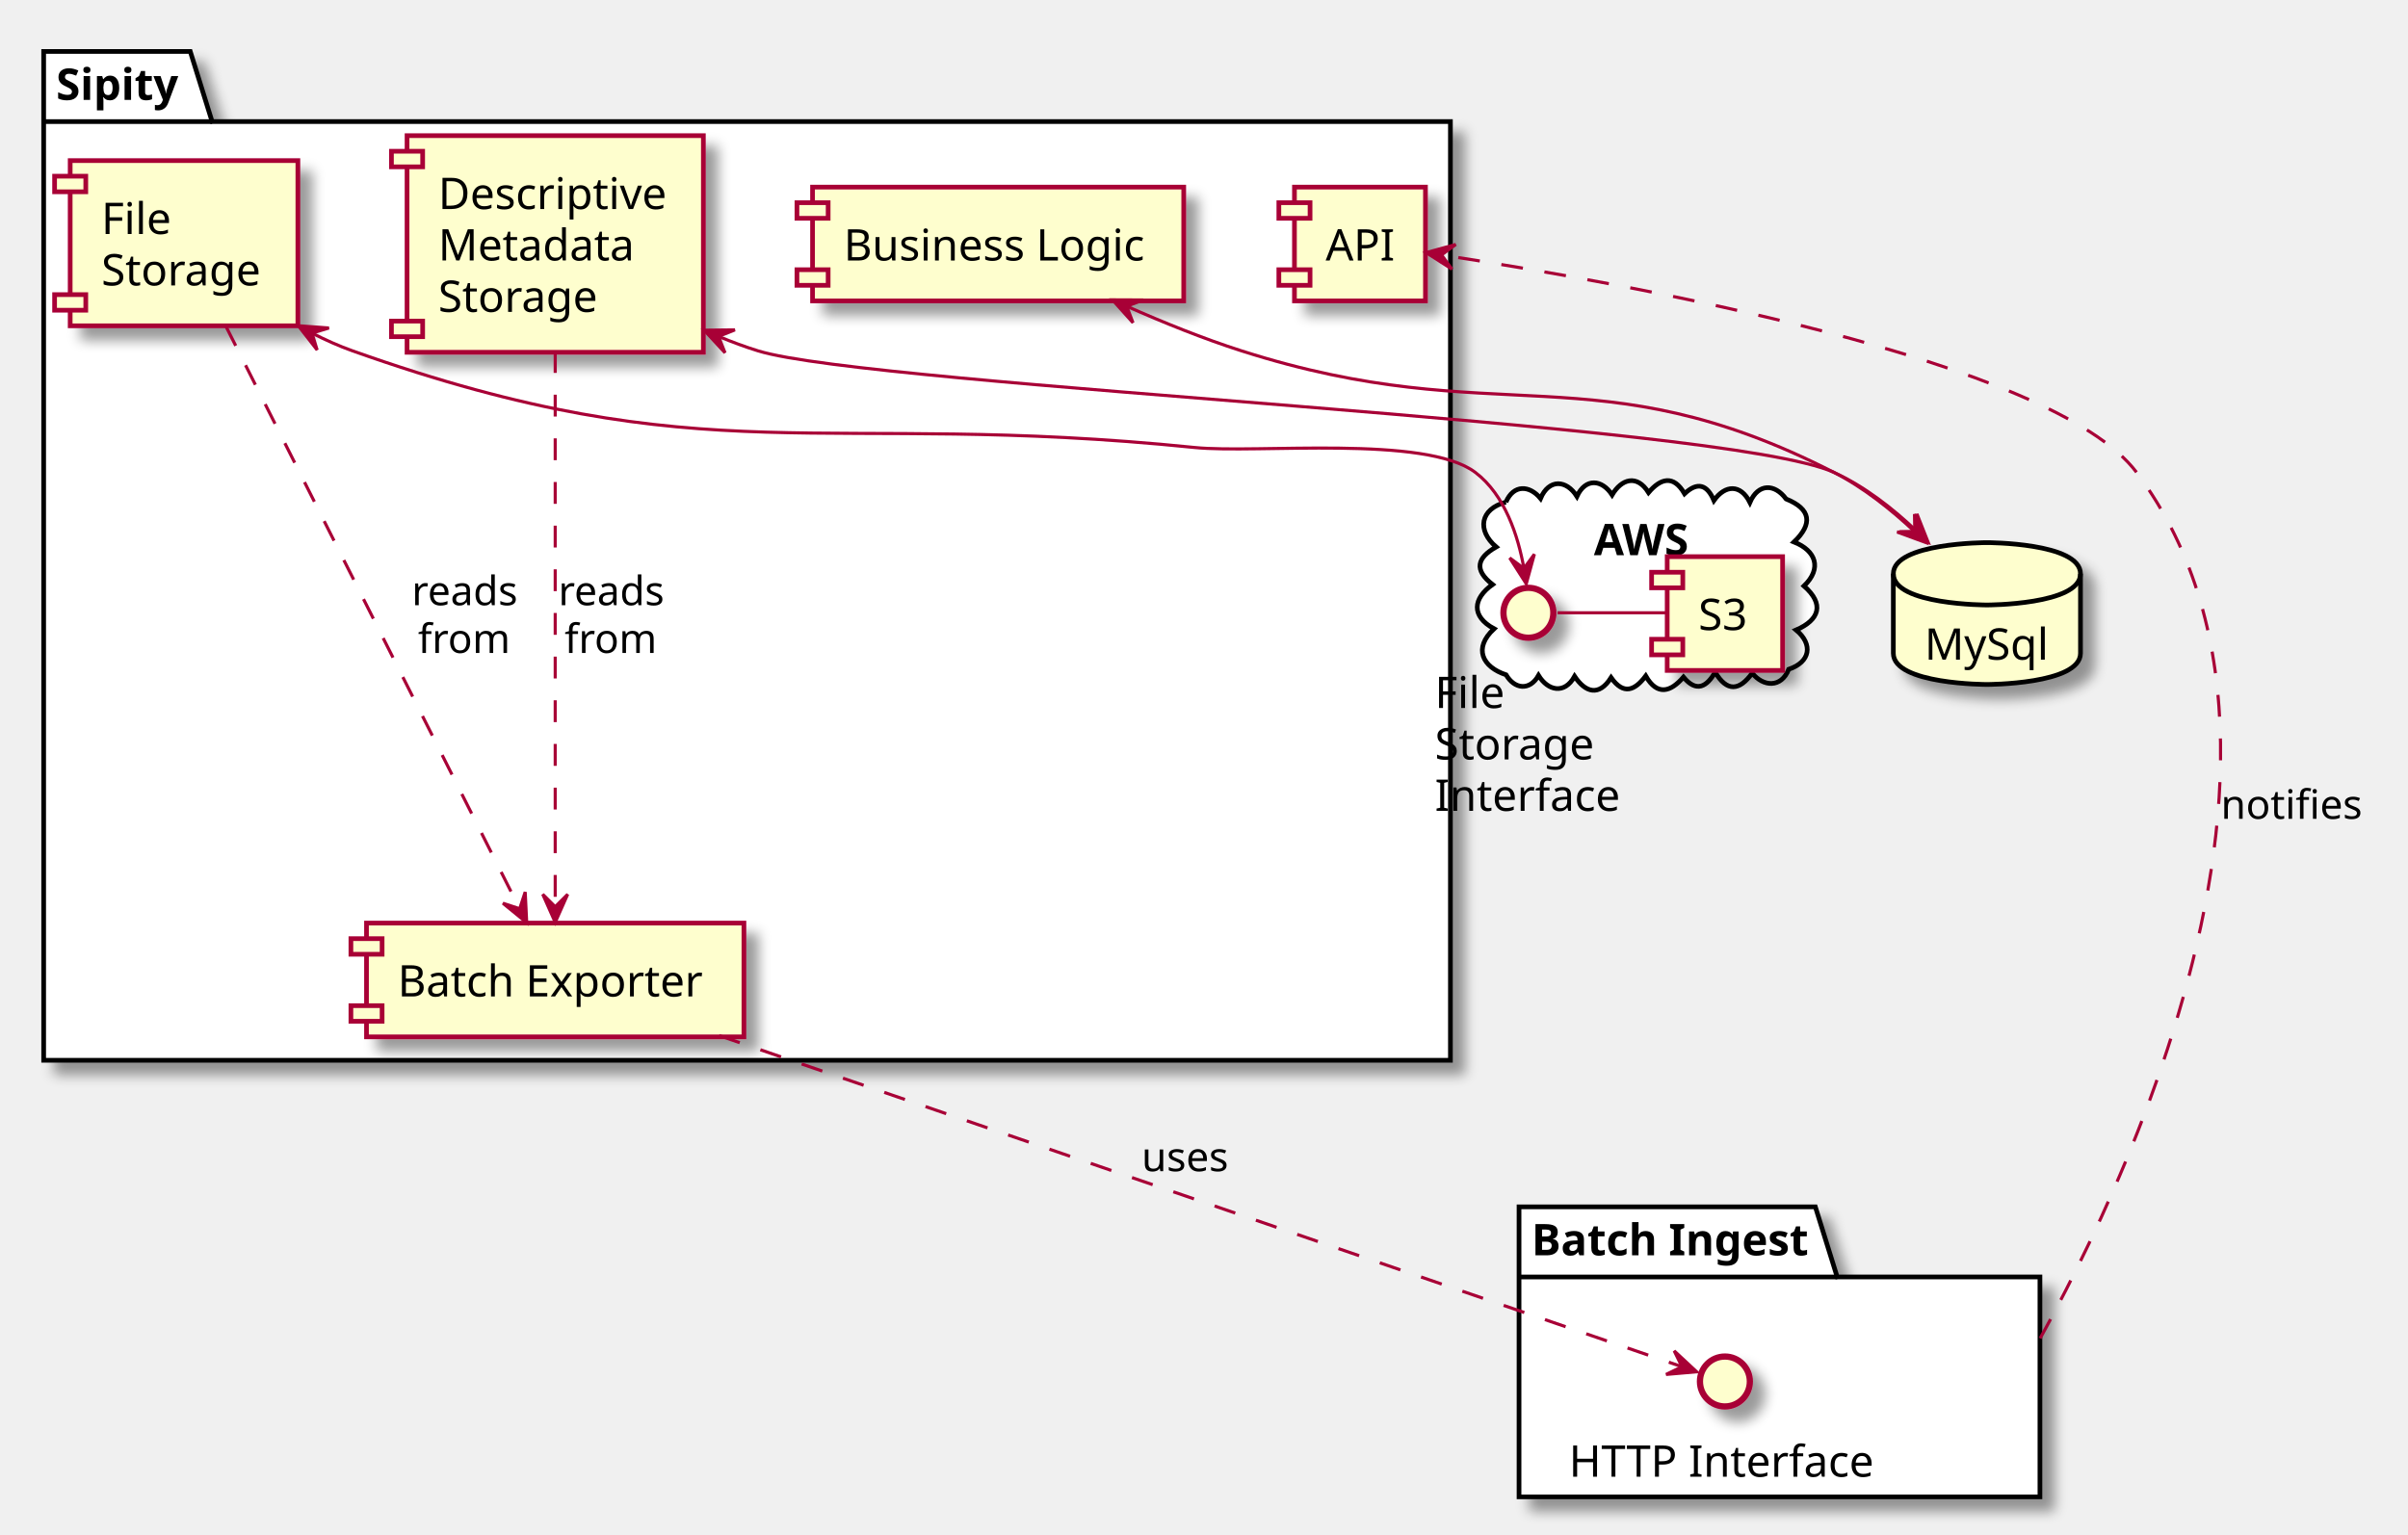
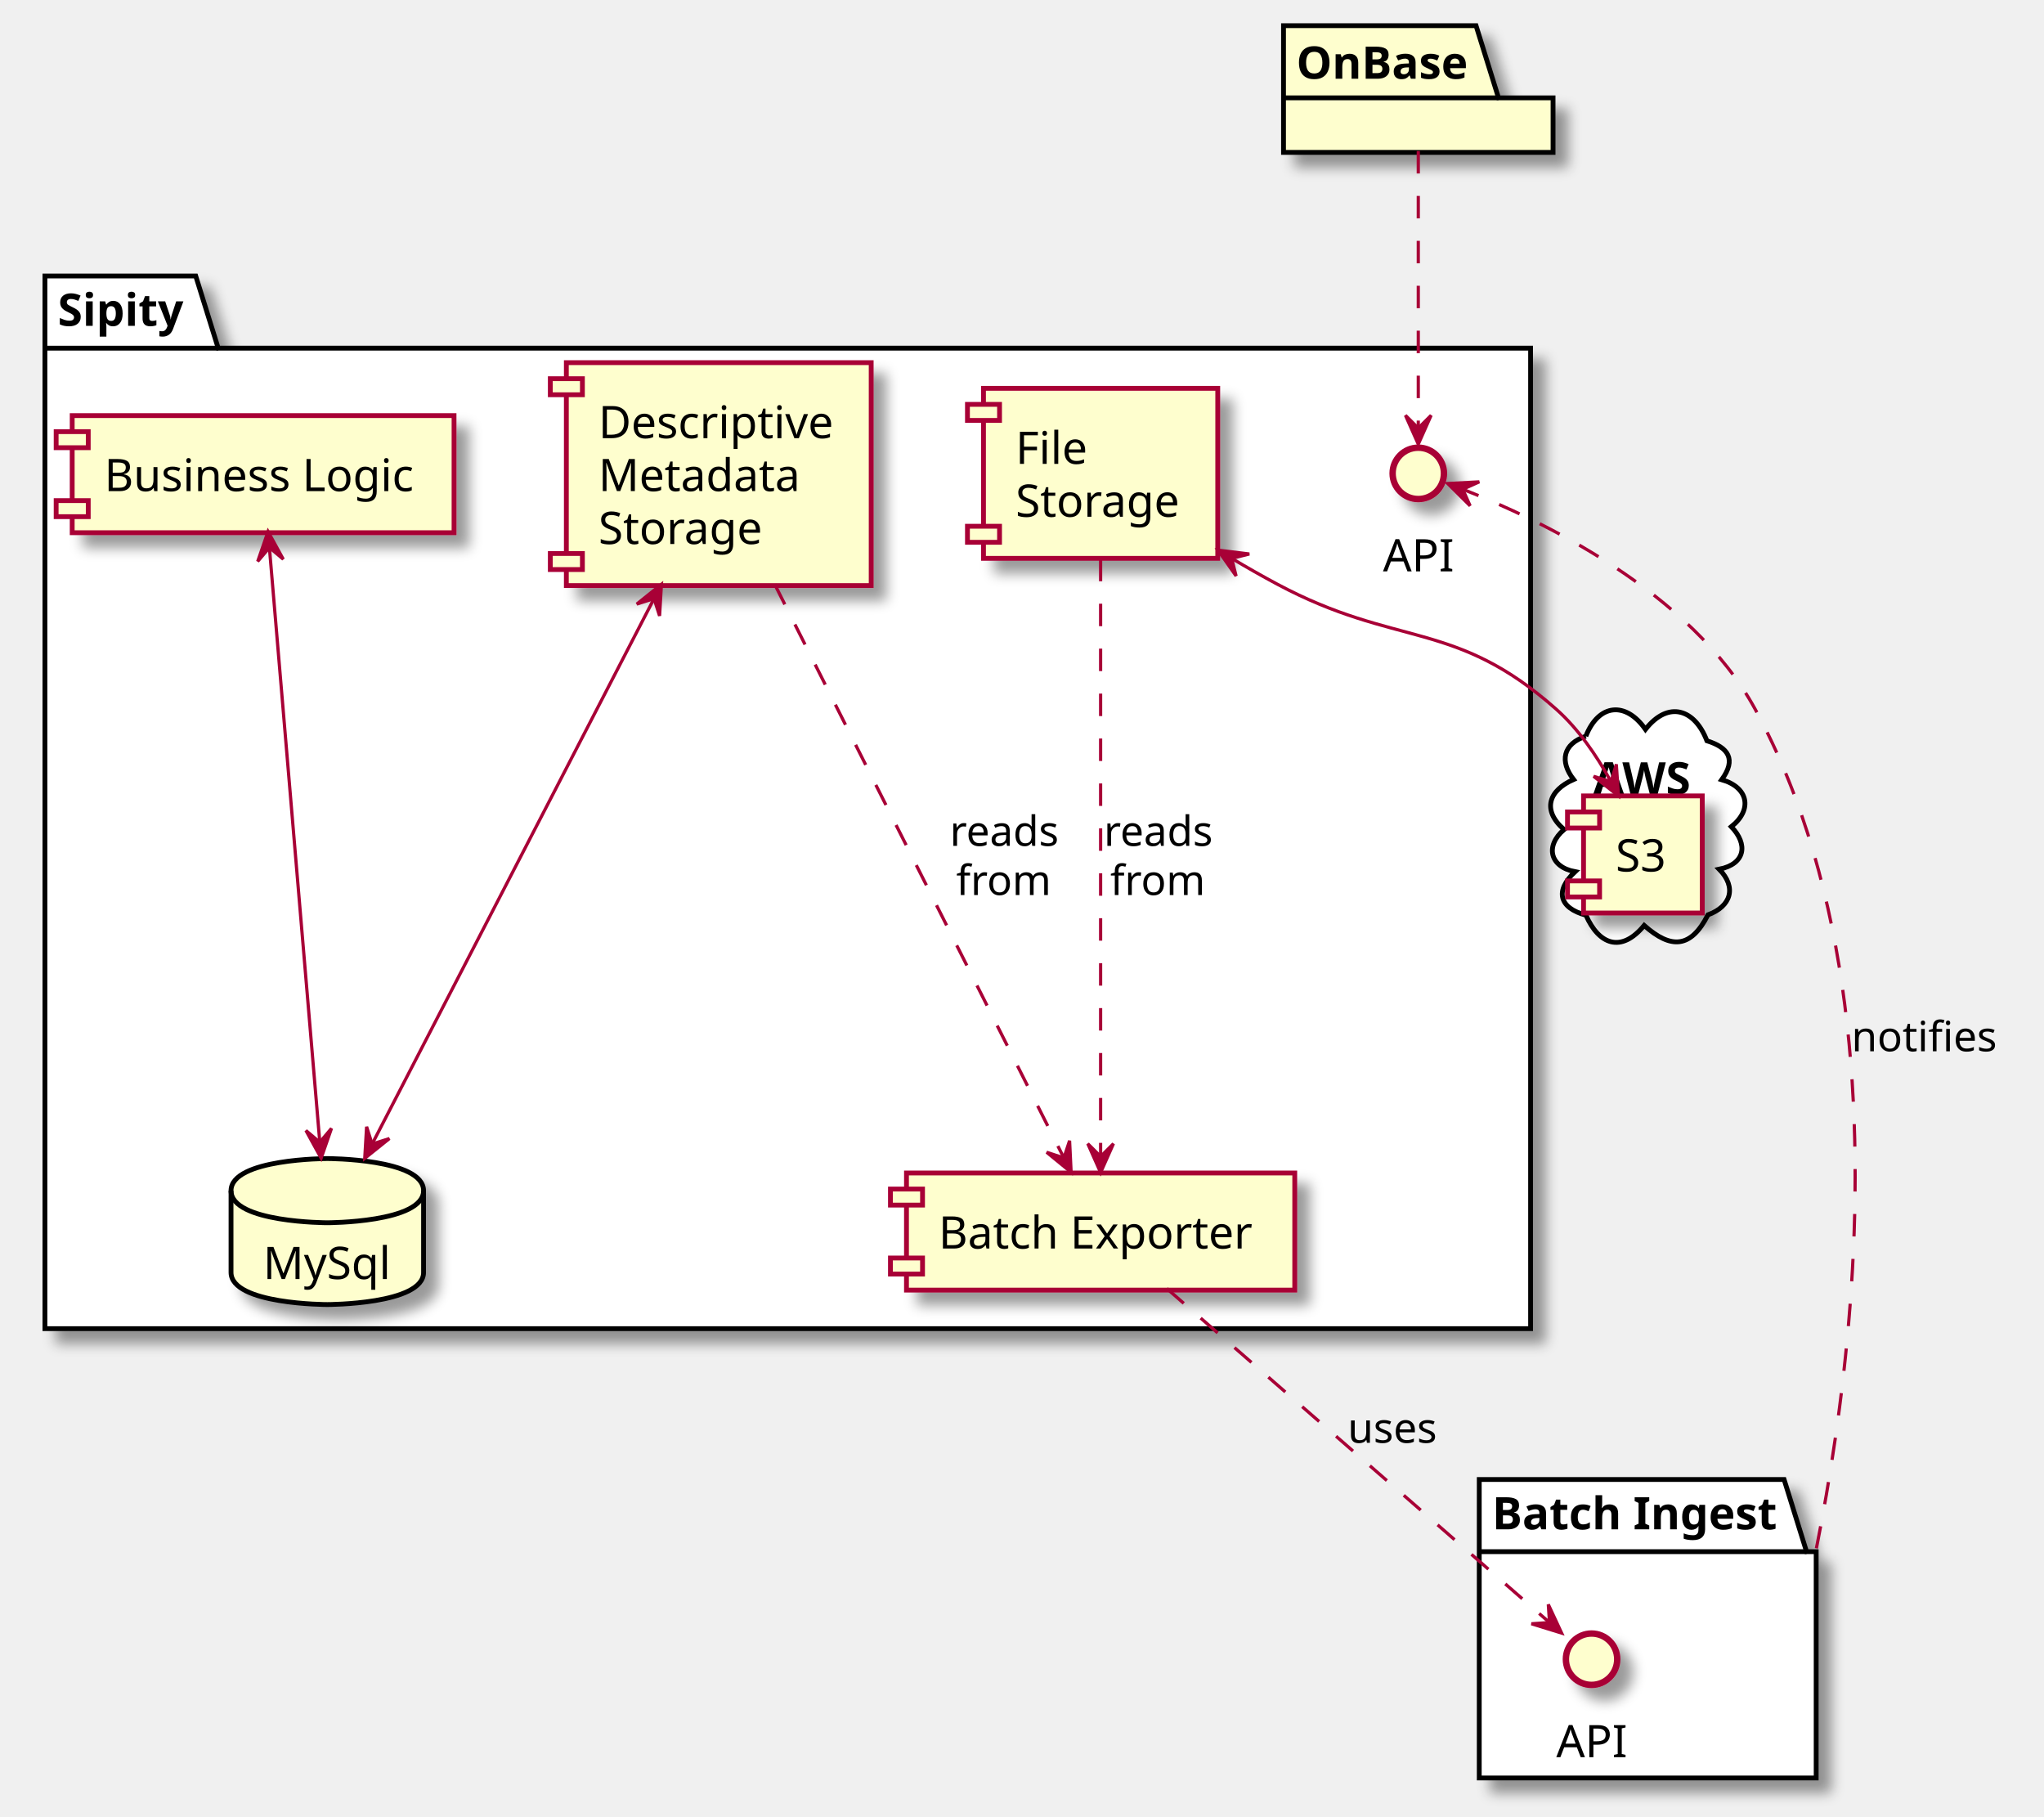
- <svg xmlns="http://www.w3.org/2000/svg" contentScriptType="application/ecmascript" contentStyleType="text/css" height="492px" preserveAspectRatio="none" style="width:772px;height:492px;" version="1.1" viewBox="0 0 772 492" width="772px" zoomAndPan="magnify">
+ <svg xmlns="http://www.w3.org/2000/svg" contentScriptType="application/ecmascript" contentStyleType="text/css" height="566px" preserveAspectRatio="none" style="width:637px;height:566px;" version="1.1" viewBox="0 0 637 566" width="637px" zoomAndPan="magnify">
  <defs>
-     <filter height="300%" id="f189t26v5ts3qz" width="300%" x="-1" y="-1">
+     <filter height="300%" id="fw9c16rjlgqlg" width="300%" x="-1" y="-1">
      <feGaussianBlur result="blurOut" stdDeviation="2.0" />
      <feColorMatrix in="blurOut" result="blurOut2" type="matrix" values="0 0 0 0 0 0 0 0 0 0 0 0 0 0 0 0 0 0 .4 0" />
      <feOffset dx="4.0" dy="4.0" in="blurOut2" result="blurOut3" />
      <feBlend in="SourceGraphic" in2="blurOut3" mode="normal" />
    </filter>
  </defs>
  <g>
-     <polygon fill="#FFFFFF" filter="url(#f189t26v5ts3qz)" points="14,16.5,61,16.5,68,38.988,465,38.988,465,340,14,340,14,16.5" style="stroke: #000000; stroke-width: 1.5;" />
-     <line style="stroke: #000000; stroke-width: 1.5;" x1="14" x2="68" y1="38.988" y2="38.988" />
-     <text fill="#000000" font-family="sans-serif" font-size="14" font-weight="bold" lengthAdjust="spacingAndGlyphs" textLength="41" x="18" y="32.035">Sipity</text>
-     <polygon fill="#FFFFFF" filter="url(#f189t26v5ts3qz)" points="487,387,582,387,589,409.488,654,409.488,654,480,487,480,487,387" style="stroke: #000000; stroke-width: 1.5;" />
-     <line style="stroke: #000000; stroke-width: 1.5;" x1="487" x2="589" y1="409.488" y2="409.488" />
-     <text fill="#000000" font-family="sans-serif" font-size="14" font-weight="bold" lengthAdjust="spacingAndGlyphs" textLength="89" x="491" y="402.535">Batch Ingest</text>
-     <path d="M482.788,161.023 C485.257,155.278 490.343,155.546 493.891,159.828 C496.613,153.469 502.174,153.825 505.557,159.17 C508.338,153.159 513.585,153.725 516.837,158.686 C519.867,153.582 524.786,151.999 528.522,157.939 C532.417,153.362 536.513,152.179 540.06,158.314 C544.285,154.341 547.336,155.452 549.479,160.492 C553.058,155.46 558.014,155.129 561.012,161.101 C563.692,154.984 568.896,154.996 572.627,160.003 C580.622,163.237 581.232,167.981 575.163,173.799 C582.152,176.582 584.256,182.212 578.354,187.91 C584.977,193.724 583.356,198.747 575.821,202.018 C581.371,206.671 580.37,212.299 573.459,214.617 C571.044,220.699 565.269,220.232 561.753,215.848 C557.649,221.54 553.657,221.94 549.87,215.536 C547.226,220.191 543.88,222.184 539.718,217.121 C535.649,221.875 531.35,223.257 527.614,216.762 C524.108,221.422 520.513,222.969 516.514,217.292 C512.626,223.425 508.311,222.095 504.818,216.885 C501.523,222.775 496.28,221.5 493.248,216.603 C490.376,221.648 485.52,220.967 482.846,216.389 C475.233,213.877 472.229,207.883 478.997,201.623 C471.567,197.59 472.194,191.946 478.503,187.435 C472.483,182.719 473.491,178.926 479.67,175.393 C473.435,170.043 474.482,163.218 482.788,161.023 " fill="#FFFFFF" style="stroke: #000000; stroke-width: 1.5;" />
-     <text fill="#000000" font-family="sans-serif" font-size="14" font-weight="bold" lengthAdjust="spacingAndGlyphs" textLength="31" x="511" y="178.035">AWS</text>
-     <rect fill="#FEFECE" filter="url(#f189t26v5ts3qz)" height="52.977" style="stroke: #A80036; stroke-width: 1.5;" width="73" x="22.5" y="51.5" />
-     <rect fill="#FEFECE" height="5" style="stroke: #A80036; stroke-width: 1.5;" width="10" x="17.5" y="56.5" />
-     <rect fill="#FEFECE" height="5" style="stroke: #A80036; stroke-width: 1.5;" width="10" x="17.5" y="94.477" />
-     <text fill="#000000" font-family="sans-serif" font-size="14" lengthAdjust="spacingAndGlyphs" textLength="24" x="32.5" y="75.035">File</text>
-     <text fill="#000000" font-family="sans-serif" font-size="14" lengthAdjust="spacingAndGlyphs" textLength="53" x="32.5" y="91.523">Storage</text>
-     <rect fill="#FEFECE" filter="url(#f189t26v5ts3qz)" height="69.465" style="stroke: #A80036; stroke-width: 1.5;" width="95" x="130.5" y="43.5" />
-     <rect fill="#FEFECE" height="5" style="stroke: #A80036; stroke-width: 1.5;" width="10" x="125.5" y="48.5" />
-     <rect fill="#FEFECE" height="5" style="stroke: #A80036; stroke-width: 1.5;" width="10" x="125.5" y="102.965" />
-     <text fill="#000000" font-family="sans-serif" font-size="14" lengthAdjust="spacingAndGlyphs" textLength="75" x="140.5" y="67.035">Descriptive</text>
-     <text fill="#000000" font-family="sans-serif" font-size="14" lengthAdjust="spacingAndGlyphs" textLength="63" x="140.5" y="83.523">Metadata</text>
-     <text fill="#000000" font-family="sans-serif" font-size="14" lengthAdjust="spacingAndGlyphs" textLength="53" x="140.5" y="100.012">Storage</text>
-     <rect fill="#FEFECE" filter="url(#f189t26v5ts3qz)" height="36.488" style="stroke: #A80036; stroke-width: 1.5;" width="121" x="117.5" y="296" />
-     <rect fill="#FEFECE" height="5" style="stroke: #A80036; stroke-width: 1.5;" width="10" x="112.5" y="301" />
-     <rect fill="#FEFECE" height="5" style="stroke: #A80036; stroke-width: 1.5;" width="10" x="112.5" y="322.488" />
-     <text fill="#000000" font-family="sans-serif" font-size="14" lengthAdjust="spacingAndGlyphs" textLength="101" x="127.5" y="319.535">Batch Exporter</text>
-     <rect fill="#FEFECE" filter="url(#f189t26v5ts3qz)" height="36.488" style="stroke: #A80036; stroke-width: 1.5;" width="119" x="260.5" y="60" />
-     <rect fill="#FEFECE" height="5" style="stroke: #A80036; stroke-width: 1.5;" width="10" x="255.5" y="65" />
-     <rect fill="#FEFECE" height="5" style="stroke: #A80036; stroke-width: 1.5;" width="10" x="255.5" y="86.488" />
-     <text fill="#000000" font-family="sans-serif" font-size="14" lengthAdjust="spacingAndGlyphs" textLength="99" x="270.5" y="83.535">Business Logic</text>
-     <rect fill="#FEFECE" filter="url(#f189t26v5ts3qz)" height="36.488" style="stroke: #A80036; stroke-width: 1.5;" width="42" x="415" y="60" />
-     <rect fill="#FEFECE" height="5" style="stroke: #A80036; stroke-width: 1.5;" width="10" x="410" y="65" />
-     <rect fill="#FEFECE" height="5" style="stroke: #A80036; stroke-width: 1.5;" width="10" x="410" y="86.488" />
-     <text fill="#000000" font-family="sans-serif" font-size="14" lengthAdjust="spacingAndGlyphs" textLength="22" x="425" y="83.535">API</text>
-     <ellipse cx="553" cy="443" fill="#FEFECE" filter="url(#f189t26v5ts3qz)" rx="8" ry="8" style="stroke: #A80036; stroke-width: 2.0;" />
-     <text fill="#000000" font-family="sans-serif" font-size="14" lengthAdjust="spacingAndGlyphs" textLength="100" x="503" y="473.535">HTTP Interface</text>
-     <ellipse cx="490" cy="196.5" fill="#FEFECE" filter="url(#f189t26v5ts3qz)" rx="8" ry="8" style="stroke: #A80036; stroke-width: 2.0;" />
-     <text fill="#000000" font-family="sans-serif" font-size="14" lengthAdjust="spacingAndGlyphs" textLength="24" x="460" y="227.035">File</text>
-     <text fill="#000000" font-family="sans-serif" font-size="14" lengthAdjust="spacingAndGlyphs" textLength="53" x="460" y="243.523">Storage</text>
-     <text fill="#000000" font-family="sans-serif" font-size="14" lengthAdjust="spacingAndGlyphs" textLength="60" x="460" y="260.012">Interface</text>
-     <rect fill="#FEFECE" filter="url(#f189t26v5ts3qz)" height="36.488" style="stroke: #A80036; stroke-width: 1.5;" width="37" x="534.5" y="178.5" />
-     <rect fill="#FEFECE" height="5" style="stroke: #A80036; stroke-width: 1.5;" width="10" x="529.5" y="183.5" />
-     <rect fill="#FEFECE" height="5" style="stroke: #A80036; stroke-width: 1.5;" width="10" x="529.5" y="204.988" />
-     <text fill="#000000" font-family="sans-serif" font-size="14" lengthAdjust="spacingAndGlyphs" textLength="17" x="544.5" y="202.035">S3</text>
-     <path d="M607,184 C607,174 637,174 637,174 C637,174 667,174 667,184 L667,209.488 C667,219.488 637,219.488 637,219.488 C637,219.488 607,219.488 607,209.488 L607,184 " fill="#FEFECE" filter="url(#f189t26v5ts3qz)" style="stroke: #000000; stroke-width: 1.5;" />
-     <path d="M607,184 C607,194 637,194 637,194 C637,194 667,194 667,184 " fill="none" style="stroke: #000000; stroke-width: 1.5;" />
-     <text fill="#000000" font-family="sans-serif" font-size="14" lengthAdjust="spacingAndGlyphs" textLength="40" x="617" y="211.535">MySql</text>
-     <path d="M100.155,106.877 C104.369,109.038 108.689,110.968 113,112.5 C226.816,152.943 262.833,131.263 383,143.5 C402.976,145.534 457.005,139.363 473,151.5 C482.518,158.722 486.707,171.926 488.551,182.17 " fill="none" id="FS-FSI" style="stroke: #A80036; stroke-width: 1.0;" />
-     <polygon fill="#A80036" points="489.317,187.21,491.918,177.711,488.565,182.267,484.009,178.914,489.317,187.21" style="stroke: #A80036; stroke-width: 1.0;" />
-     <polygon fill="#A80036" points="95.629,104.45,101.67,112.229,100.036,106.813,105.451,105.179,95.629,104.45" style="stroke: #A80036; stroke-width: 1.0;" />
-     <path d="M499.352,196.5 C510.947,196.5 522.543,196.5 534.139,196.5 " fill="none" id="FSI-S3" style="stroke: #A80036; stroke-width: 1.0;" />
-     <path d="M230.584,107.971 C234.711,109.683 238.877,111.224 243,112.5 C279.851,123.91 552.898,135.498 588,151.5 C597.754,155.947 606.876,163.084 614.543,170.376 " fill="none" id="DMS-MySql" style="stroke: #A80036; stroke-width: 1.0;" />
-     <polygon fill="#A80036" points="618.185,173.958,614.572,164.796,614.62,170.452,608.963,170.5,618.185,173.958" style="stroke: #A80036; stroke-width: 1.0;" />
-     <polygon fill="#A80036" points="225.762,105.887,232.437,113.129,230.352,107.871,235.611,105.786,225.762,105.887" style="stroke: #A80036; stroke-width: 1.0;" />
-     <path d="M230.537,332.073 C318.056,362.179 489.03,420.994 538.982,438.178 " fill="none" id="BE-&gt;BIHI" style="stroke: #A80036; stroke-width: 1.0; stroke-dasharray: 7.0,7.0;" />
-     <polygon fill="#A80036" points="543.95,439.887,536.741,433.177,539.222,438.26,534.138,440.742,543.95,439.887" style="stroke: #A80036; stroke-width: 1.0;" />
-     <text fill="#000000" font-family="sans-serif" font-size="13" lengthAdjust="spacingAndGlyphs" textLength="29" x="366" y="375.568">uses</text>
-     <path d="M72.419,104.613 C95.996,151.37 144.443,247.449 166.548,291.289 " fill="none" id="FS-&gt;BE" style="stroke: #A80036; stroke-width: 1.0; stroke-dasharray: 7.0,7.0;" />
-     <polygon fill="#A80036" points="168.858,295.869,168.377,286.032,166.606,291.404,161.234,289.634,168.858,295.869" style="stroke: #A80036; stroke-width: 1.0;" />
-     <text fill="#000000" font-family="sans-serif" font-size="13" lengthAdjust="spacingAndGlyphs" textLength="34" x="132" y="194.068">reads</text>
-     <text fill="#000000" font-family="sans-serif" font-size="13" lengthAdjust="spacingAndGlyphs" textLength="30" x="134" y="209.379">from</text>
-     <path d="M178,112.569 C178,161.312 178,248.941 178,290.675 " fill="none" id="DMS-&gt;BE" style="stroke: #A80036; stroke-width: 1.0; stroke-dasharray: 7.0,7.0;" />
-     <polygon fill="#A80036" points="178,295.772,182,286.772,178,290.772,174,286.772,178,295.772" style="stroke: #A80036; stroke-width: 1.0;" />
-     <text fill="#000000" font-family="sans-serif" font-size="13" lengthAdjust="spacingAndGlyphs" textLength="34" x="179" y="194.068">reads</text>
-     <text fill="#000000" font-family="sans-serif" font-size="13" lengthAdjust="spacingAndGlyphs" textLength="30" x="181" y="209.379">from</text>
-     <path d="M654.054,429.162 C654.168,428.958 654.282,428.752 654.398,428.544 C654.86,427.711 655.336,426.845 655.826,425.948 C656.807,424.154 657.843,422.234 658.925,420.195 C661.09,416.117 663.44,411.565 665.907,406.597 C675.773,386.724 687.501,360.208 696.648,330.868 C714.94,272.188 722.906,202.212 685,151.5 C657.954,115.317 520.6,90.734 462.264,81.769 " fill="none" id="BI-&gt;SAPI" style="stroke: #A80036; stroke-width: 1.0; stroke-dasharray: 7.0,7.0;" />
-     <polygon fill="#A80036" points="457.203,81,465.5,86.307,462.147,81.751,466.702,78.398,457.203,81" style="stroke: #A80036; stroke-width: 1.0;" />
-     <text fill="#000000" font-family="sans-serif" font-size="13" lengthAdjust="spacingAndGlyphs" textLength="48" x="712" y="262.568">notifies</text>
-     <path d="M361.251,98.213 C372.935,103.394 385.798,108.599 398,112.5 C480.111,138.752 511.247,112.254 588,151.5 C597.368,156.29 606.273,163.369 613.859,170.501 " fill="none" id="SBL-MySql" style="stroke: #A80036; stroke-width: 1.0;" />
-     <polygon fill="#A80036" points="617.473,173.997,613.785,164.865,613.879,170.521,608.223,170.615,617.473,173.997" style="stroke: #A80036; stroke-width: 1.0;" />
-     <polygon fill="#A80036" points="356.665,96.153,363.237,103.489,361.226,98.201,366.514,96.191,356.665,96.153" style="stroke: #A80036; stroke-width: 1.0;" />
+     <polygon fill="#FFFFFF" filter="url(#fw9c16rjlgqlg)" points="14,86,61,86,68,108.488,477,108.488,477,414,14,414,14,86" style="stroke: #000000; stroke-width: 1.5;" />
+     <line style="stroke: #000000; stroke-width: 1.5;" x1="14" x2="68" y1="108.488" y2="108.488" />
+     <text fill="#000000" font-family="sans-serif" font-size="14" font-weight="bold" lengthAdjust="spacingAndGlyphs" textLength="41" x="18" y="101.535">Sipity</text>
+     <polygon fill="#FFFFFF" filter="url(#fw9c16rjlgqlg)" points="461,461,556,461,563,483.488,566,483.488,566,554,461,554,461,461" style="stroke: #000000; stroke-width: 1.5;" />
+     <line style="stroke: #000000; stroke-width: 1.5;" x1="461" x2="563" y1="483.488" y2="483.488" />
+     <text fill="#000000" font-family="sans-serif" font-size="14" font-weight="bold" lengthAdjust="spacingAndGlyphs" textLength="89" x="465" y="476.535">Batch Ingest</text>
+     <path d="M494.214,229.399 C498.211,219.257 506.62,218.438 512.798,227.261 C520.029,218.092 528.234,221.065 531.946,230.821 C538.62,232.922 541.19,236.542 536.568,242.948 C544.779,245.294 546.335,252.192 539.558,257.597 C544.821,263.084 543.968,269.198 535.776,270.844 C541.361,276.562 539.385,282.466 532.275,285.057 C526.905,295.572 520.741,295.75 512.395,288.362 C505.225,297.069 498.276,294.327 494.251,285.167 C485.875,282.919 484.476,277.553 490.864,271.615 C482.973,270.141 481.47,263.586 487.417,258.479 C480.383,252.326 482.761,246.237 490.396,242.887 C486.005,237.22 487.073,231.801 494.214,229.399 " fill="#FFFFFF" style="stroke: #000000; stroke-width: 1.5;" />
+     <text fill="#000000" font-family="sans-serif" font-size="14" font-weight="bold" lengthAdjust="spacingAndGlyphs" textLength="31" x="496.5" y="247.535">AWS</text>
+     <rect fill="#FEFECE" filter="url(#fw9c16rjlgqlg)" height="52.977" style="stroke: #A80036; stroke-width: 1.5;" width="73" x="306.5" y="121" />
+     <rect fill="#FEFECE" height="5" style="stroke: #A80036; stroke-width: 1.5;" width="10" x="301.5" y="126" />
+     <rect fill="#FEFECE" height="5" style="stroke: #A80036; stroke-width: 1.5;" width="10" x="301.5" y="163.977" />
+     <text fill="#000000" font-family="sans-serif" font-size="14" lengthAdjust="spacingAndGlyphs" textLength="24" x="316.5" y="144.535">File</text>
+     <text fill="#000000" font-family="sans-serif" font-size="14" lengthAdjust="spacingAndGlyphs" textLength="53" x="316.5" y="161.023">Storage</text>
+     <rect fill="#FEFECE" filter="url(#fw9c16rjlgqlg)" height="69.465" style="stroke: #A80036; stroke-width: 1.5;" width="95" x="176.5" y="113" />
+     <rect fill="#FEFECE" height="5" style="stroke: #A80036; stroke-width: 1.5;" width="10" x="171.5" y="118" />
+     <rect fill="#FEFECE" height="5" style="stroke: #A80036; stroke-width: 1.5;" width="10" x="171.5" y="172.465" />
+     <text fill="#000000" font-family="sans-serif" font-size="14" lengthAdjust="spacingAndGlyphs" textLength="75" x="186.5" y="136.535">Descriptive</text>
+     <text fill="#000000" font-family="sans-serif" font-size="14" lengthAdjust="spacingAndGlyphs" textLength="63" x="186.5" y="153.023">Metadata</text>
+     <text fill="#000000" font-family="sans-serif" font-size="14" lengthAdjust="spacingAndGlyphs" textLength="53" x="186.5" y="169.512">Storage</text>
+     <rect fill="#FEFECE" filter="url(#fw9c16rjlgqlg)" height="36.488" style="stroke: #A80036; stroke-width: 1.5;" width="121" x="282.5" y="365.5" />
+     <rect fill="#FEFECE" height="5" style="stroke: #A80036; stroke-width: 1.5;" width="10" x="277.5" y="370.5" />
+     <rect fill="#FEFECE" height="5" style="stroke: #A80036; stroke-width: 1.5;" width="10" x="277.5" y="391.988" />
+     <text fill="#000000" font-family="sans-serif" font-size="14" lengthAdjust="spacingAndGlyphs" textLength="101" x="292.5" y="389.035">Batch Exporter</text>
+     <rect fill="#FEFECE" filter="url(#fw9c16rjlgqlg)" height="36.488" style="stroke: #A80036; stroke-width: 1.5;" width="119" x="22.5" y="129.5" />
+     <rect fill="#FEFECE" height="5" style="stroke: #A80036; stroke-width: 1.5;" width="10" x="17.5" y="134.5" />
+     <rect fill="#FEFECE" height="5" style="stroke: #A80036; stroke-width: 1.5;" width="10" x="17.5" y="155.988" />
+     <text fill="#000000" font-family="sans-serif" font-size="14" lengthAdjust="spacingAndGlyphs" textLength="99" x="32.5" y="153.035">Business Logic</text>
+     <ellipse cx="442" cy="147.5" fill="#FEFECE" filter="url(#fw9c16rjlgqlg)" rx="8" ry="8" style="stroke: #A80036; stroke-width: 2.0;" />
+     <text fill="#000000" font-family="sans-serif" font-size="14" lengthAdjust="spacingAndGlyphs" textLength="22" x="431" y="178.035">API</text>
+     <path d="M72,371 C72,361 102,361 102,361 C102,361 132,361 132,371 L132,396.488 C132,406.488 102,406.488 102,406.488 C102,406.488 72,406.488 72,396.488 L72,371 " fill="#FEFECE" filter="url(#fw9c16rjlgqlg)" style="stroke: #000000; stroke-width: 1.5;" />
+     <path d="M72,371 C72,381 102,381 102,381 C102,381 132,381 132,371 " fill="none" style="stroke: #000000; stroke-width: 1.5;" />
+     <text fill="#000000" font-family="sans-serif" font-size="14" lengthAdjust="spacingAndGlyphs" textLength="40" x="82" y="398.535">MySql</text>
+     <ellipse cx="496" cy="517" fill="#FEFECE" filter="url(#fw9c16rjlgqlg)" rx="8" ry="8" style="stroke: #A80036; stroke-width: 2.0;" />
+     <text fill="#000000" font-family="sans-serif" font-size="14" lengthAdjust="spacingAndGlyphs" textLength="22" x="485" y="547.535">API</text>
+     <rect fill="#FEFECE" filter="url(#fw9c16rjlgqlg)" height="36.488" style="stroke: #A80036; stroke-width: 1.5;" width="37" x="493.5" y="248" />
+     <rect fill="#FEFECE" height="5" style="stroke: #A80036; stroke-width: 1.5;" width="10" x="488.5" y="253" />
+     <rect fill="#FEFECE" height="5" style="stroke: #A80036; stroke-width: 1.5;" width="10" x="488.5" y="274.488" />
+     <text fill="#000000" font-family="sans-serif" font-size="14" lengthAdjust="spacingAndGlyphs" textLength="17" x="503.5" y="271.535">S3</text>
+     <polygon fill="#FEFECE" filter="url(#fw9c16rjlgqlg)" points="400,8,460,8,467,30.488,484,30.488,484,47.488,400,47.488,400,8" style="stroke: #000000; stroke-width: 1.5;" />
+     <line style="stroke: #000000; stroke-width: 1.5;" x1="400" x2="467" y1="30.488" y2="30.488" />
+     <text fill="#000000" font-family="sans-serif" font-size="14" font-weight="bold" lengthAdjust="spacingAndGlyphs" textLength="54" x="404" y="24.535">OnBase</text>
+     <path d="M383.866,173.999 C388.578,176.794 393.357,179.519 398,182 C435.372,201.973 453.308,192.872 485,221 C491.884,227.11 497.54,235.406 501.865,243.212 " fill="none" id="SipityFS-S3" style="stroke: #A80036; stroke-width: 1.0;" />
+     <polygon fill="#A80036" points="504.385,247.984,503.719,238.157,502.05,243.562,496.645,241.893,504.385,247.984" style="stroke: #A80036; stroke-width: 1.0;" />
+     <polygon fill="#A80036" points="379.565,171.416,385.221,179.478,383.851,173.989,389.339,172.619,379.565,171.416" style="stroke: #A80036; stroke-width: 1.0;" />
+     <path d="M203.695,186.779 C178.904,234.735 137.625,314.586 116.074,356.275 " fill="none" id="SipityDMS-MySql" style="stroke: #A80036; stroke-width: 1.0;" />
+     <polygon fill="#A80036" points="113.672,360.921,121.359,354.763,115.968,356.479,114.252,351.089,113.672,360.921" style="stroke: #A80036; stroke-width: 1.0;" />
+     <polygon fill="#A80036" points="206.13,182.069,198.443,188.227,203.833,186.511,205.55,191.901,206.13,182.069" style="stroke: #A80036; stroke-width: 1.0;" />
+     <path d="M363.634,401.504 C395.533,429.338 455.928,482.035 482.676,505.374 " fill="none" id="SipityBE-&gt;BatchAPI" style="stroke: #A80036; stroke-width: 1.0; stroke-dasharray: 7.0,7.0;" />
+     <polygon fill="#A80036" points="486.67,508.859,482.519,499.928,482.903,505.572,477.259,505.956,486.67,508.859" style="stroke: #A80036; stroke-width: 1.0;" />
+     <text fill="#000000" font-family="sans-serif" font-size="13" lengthAdjust="spacingAndGlyphs" textLength="29" x="420" y="449.568">uses</text>
+     <path d="M343,174.113 C343,220.68 343,316.172 343,360.255 " fill="none" id="SipityFS-&gt;SipityBE" style="stroke: #A80036; stroke-width: 1.0; stroke-dasharray: 7.0,7.0;" />
+     <polygon fill="#A80036" points="343,365.369,347,356.369,343,360.369,339,356.369,343,365.369" style="stroke: #A80036; stroke-width: 1.0;" />
+     <text fill="#000000" font-family="sans-serif" font-size="13" lengthAdjust="spacingAndGlyphs" textLength="34" x="344" y="263.568">reads</text>
+     <text fill="#000000" font-family="sans-serif" font-size="13" lengthAdjust="spacingAndGlyphs" textLength="30" x="346" y="278.879">from</text>
+     <path d="M241.431,182.069 C266.109,231.011 310.555,319.156 331.495,360.683 " fill="none" id="SipityDMS-&gt;SipityBE" style="stroke: #A80036; stroke-width: 1.0; stroke-dasharray: 7.0,7.0;" />
+     <polygon fill="#A80036" points="333.808,365.272,333.328,355.434,331.557,360.807,326.185,359.036,333.808,365.272" style="stroke: #A80036; stroke-width: 1.0;" />
+     <text fill="#000000" font-family="sans-serif" font-size="13" lengthAdjust="spacingAndGlyphs" textLength="34" x="296" y="263.568">reads</text>
+     <text fill="#000000" font-family="sans-serif" font-size="13" lengthAdjust="spacingAndGlyphs" textLength="30" x="298" y="278.879">from</text>
+     <path d="M566.061,482.458 C566.121,482.158 566.182,481.855 566.242,481.551 C570.102,462.1 574.332,435.999 576.564,406.733 C581.027,348.2 577.493,277.003 547,221 C527.017,184.3 479.847,161.892 456.132,152.556 " fill="none" id="Batch-&gt;SipityAPI" style="stroke: #A80036; stroke-width: 1.0; stroke-dasharray: 7.0,7.0;" />
+     <polygon fill="#A80036" points="451.176,150.662,458.154,157.612,455.846,152.447,461.011,150.139,451.176,150.662" style="stroke: #A80036; stroke-width: 1.0;" />
+     <text fill="#000000" font-family="sans-serif" font-size="13" lengthAdjust="spacingAndGlyphs" textLength="48" x="577" y="327.568">notifies</text>
+     <path d="M83.959,170.617 C87.658,214.263 95.655,308.63 99.642,355.671 " fill="none" id="SipityBL-MySql" style="stroke: #A80036; stroke-width: 1.0;" />
+     <polygon fill="#A80036" points="100.084,360.893,103.31,351.587,99.662,355.911,95.338,352.263,100.084,360.893" style="stroke: #A80036; stroke-width: 1.0;" />
+     <polygon fill="#A80036" points="83.536,165.627,80.311,174.932,83.959,170.609,88.282,174.257,83.536,165.627" style="stroke: #A80036; stroke-width: 1.0;" />
+     <path d="M442,47.047 C442,71.189 442,111.687 442,133.146 " fill="none" id="OnBase-&gt;SipityAPI" style="stroke: #A80036; stroke-width: 1.0; stroke-dasharray: 7.0,7.0;" />
+     <polygon fill="#A80036" points="442,138.417,446,129.417,442,133.417,438,129.417,442,138.417" style="stroke: #A80036; stroke-width: 1.0;" />
  </g>
</svg>
